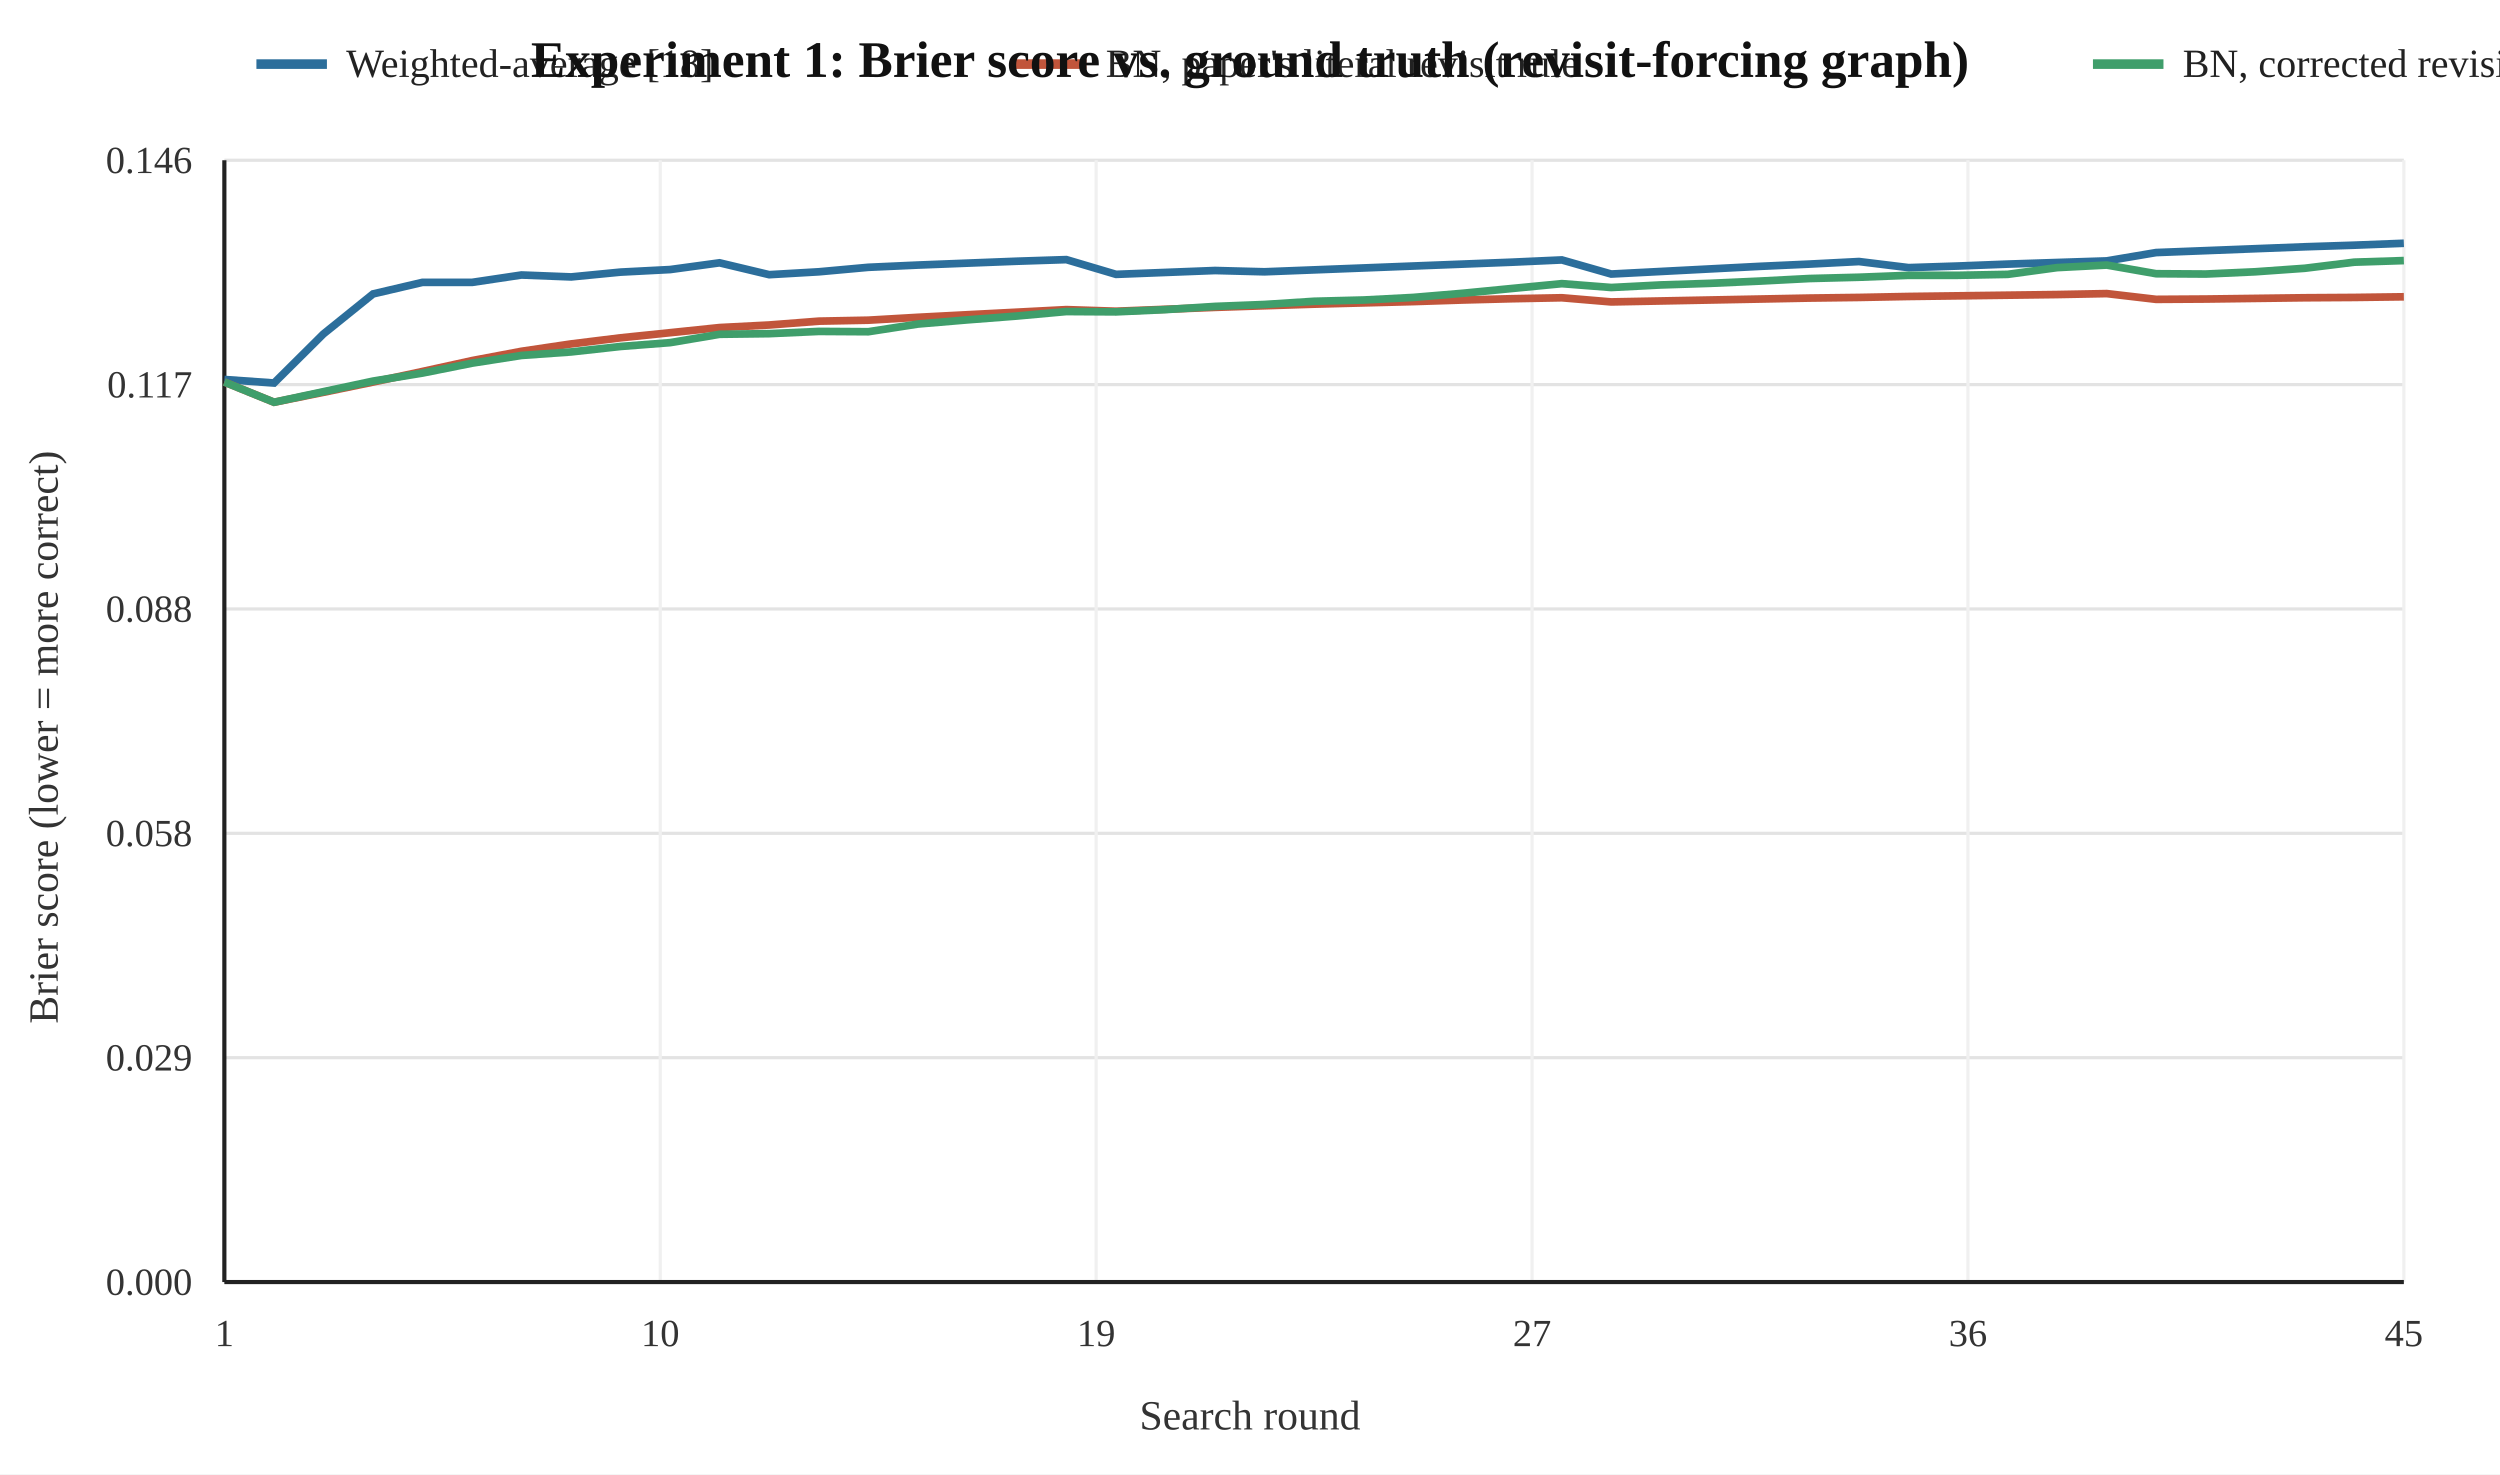
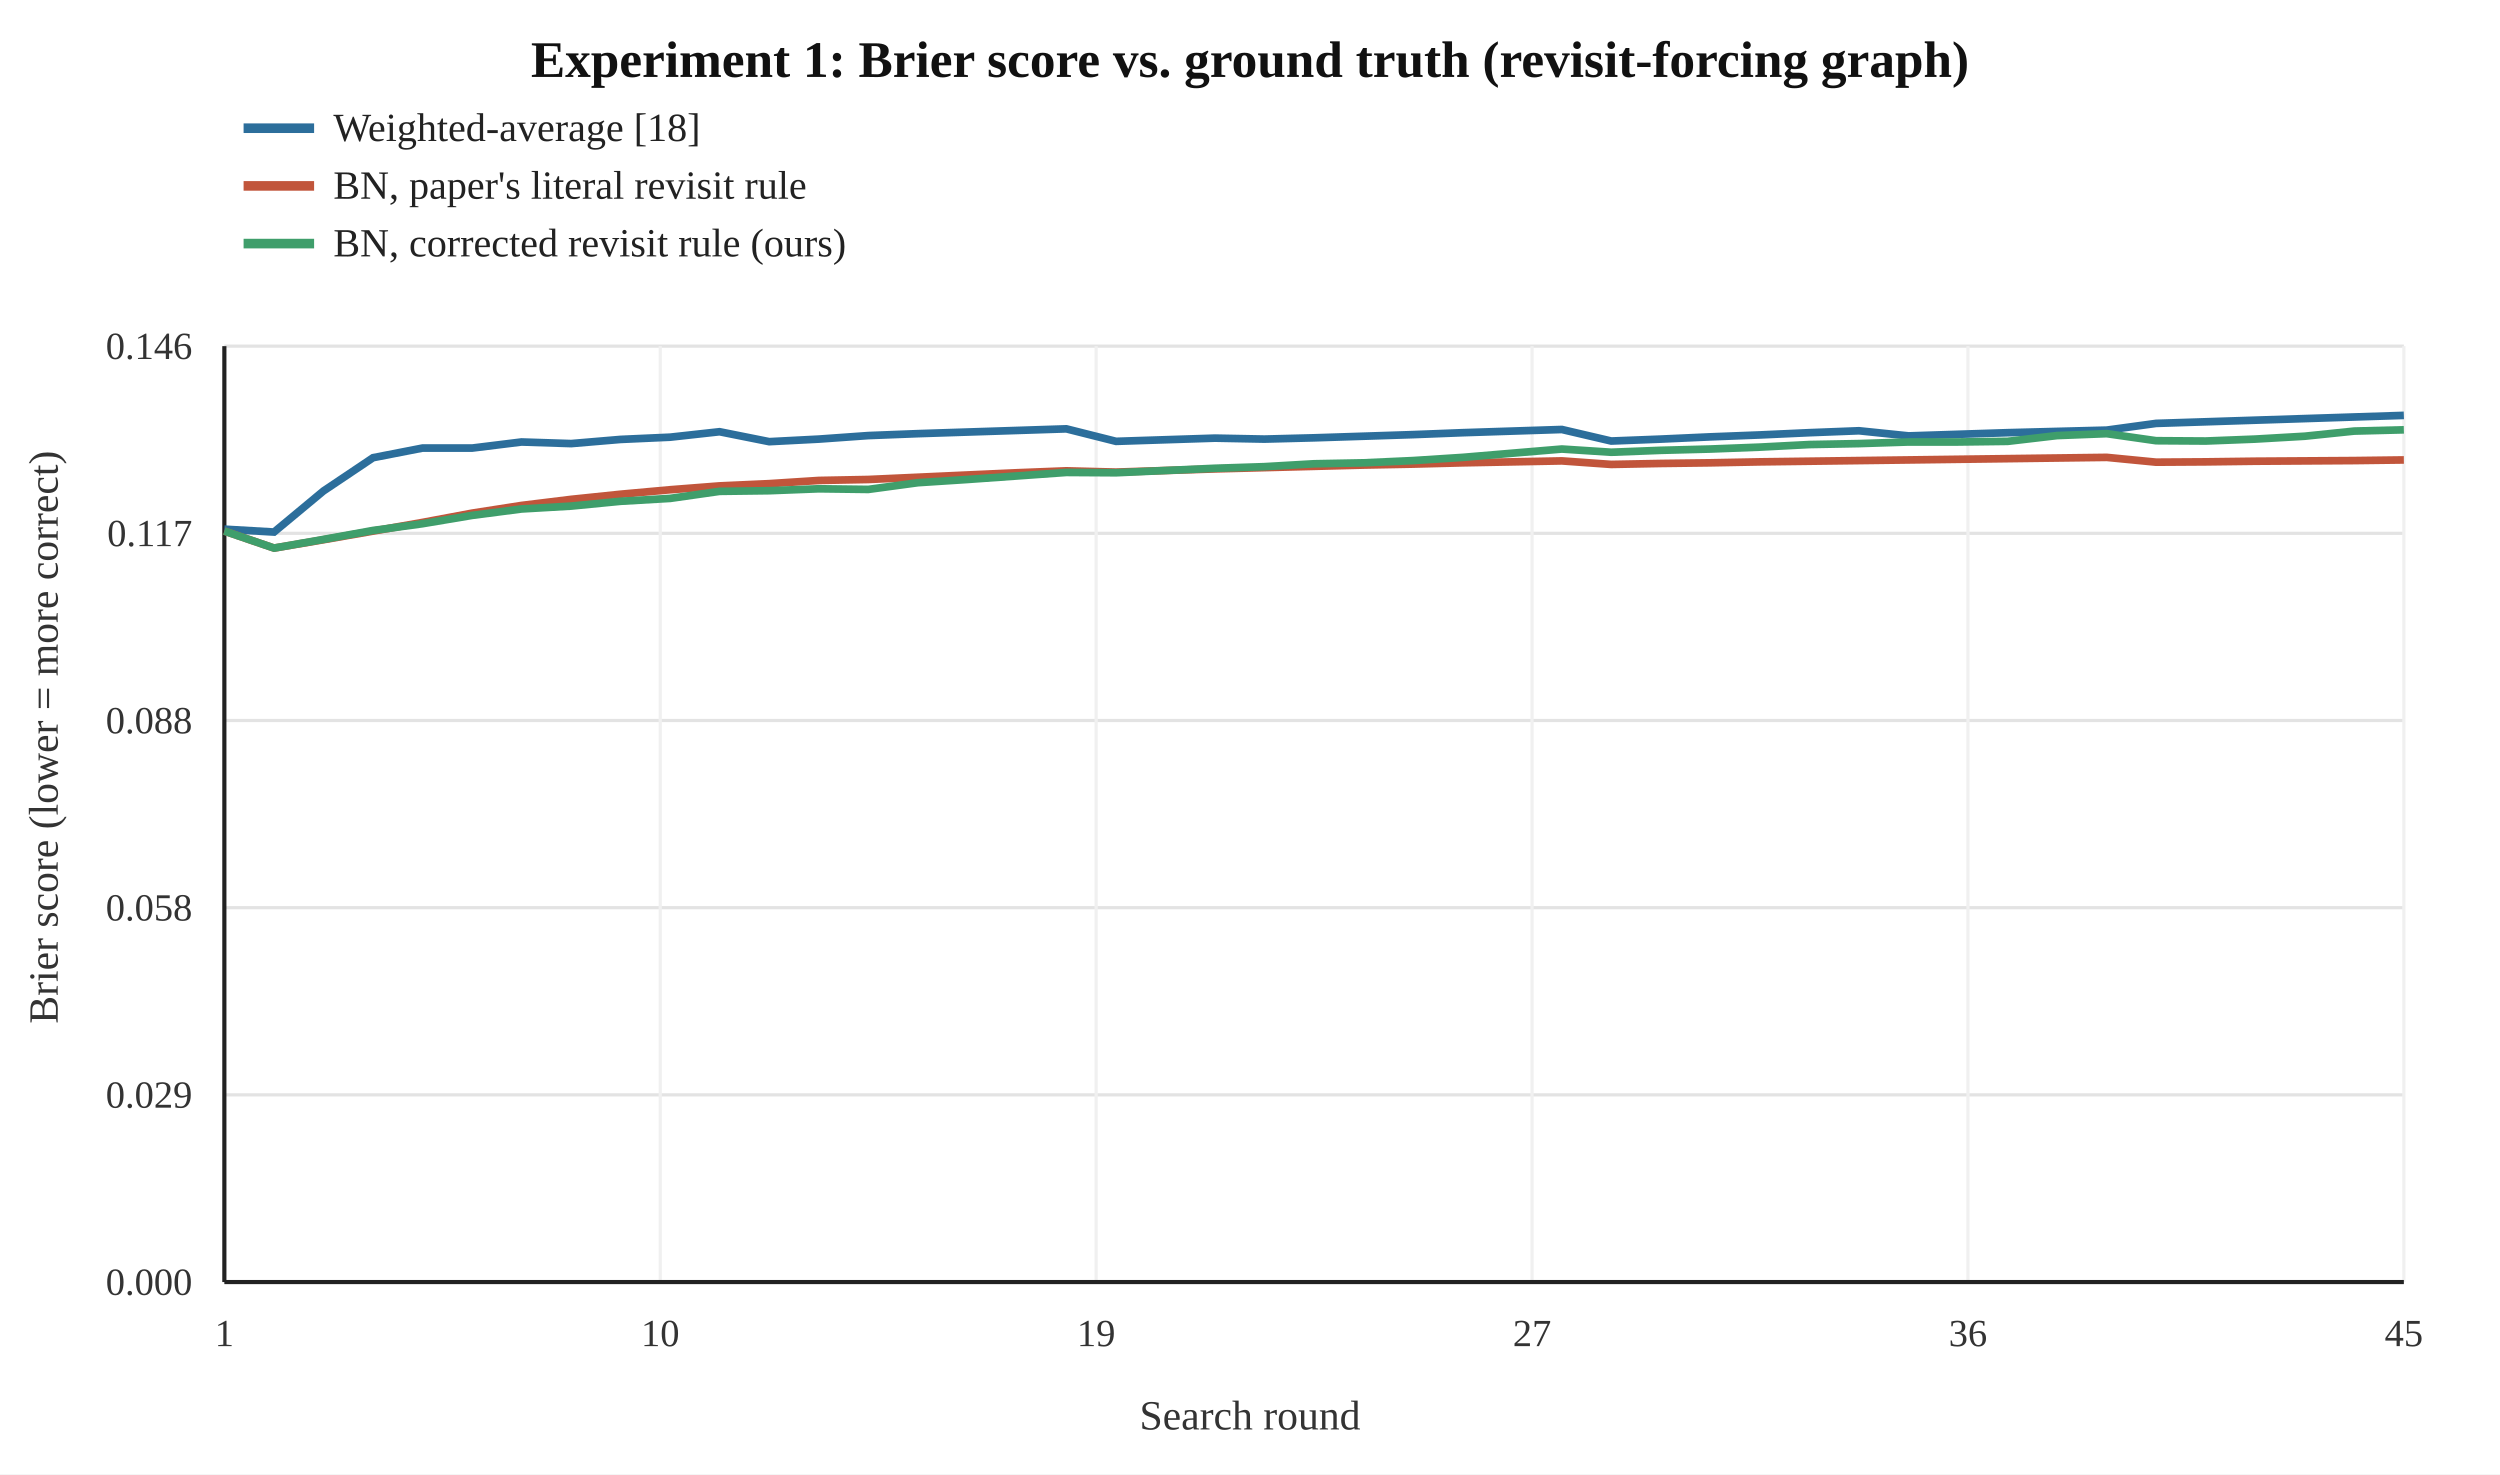
<svg xmlns="http://www.w3.org/2000/svg" width="780" height="460" viewBox="0 0 780 460" font-family="Georgia, 'Times New Roman', serif">
  <rect x="0" y="0" width="780" height="460" fill="#ffffff" />
  <line x1="70" y1="400.0" x2="750" y2="400.0" stroke="#e3e3e3" stroke-width="1" />
  <text x="60" y="404.0" font-size="12" fill="#333" text-anchor="end">0.000</text>
-   <line x1="70" y1="330.0" x2="750" y2="330.0" stroke="#e3e3e3" stroke-width="1" />
-   <text x="60" y="334.0" font-size="12" fill="#333" text-anchor="end">0.029</text>
-   <line x1="70" y1="260.0" x2="750" y2="260.0" stroke="#e3e3e3" stroke-width="1" />
-   <text x="60" y="264.0" font-size="12" fill="#333" text-anchor="end">0.058</text>
-   <line x1="70" y1="190.0" x2="750" y2="190.0" stroke="#e3e3e3" stroke-width="1" />
-   <text x="60" y="194.0" font-size="12" fill="#333" text-anchor="end">0.088</text>
-   <line x1="70" y1="120.0" x2="750" y2="120.0" stroke="#e3e3e3" stroke-width="1" />
-   <text x="60" y="124.0" font-size="12" fill="#333" text-anchor="end">0.117</text>
-   <line x1="70" y1="50.0" x2="750" y2="50.0" stroke="#e3e3e3" stroke-width="1" />
-   <text x="60" y="54.0" font-size="12" fill="#333" text-anchor="end">0.146</text>
-   <line x1="70.0" y1="50" x2="70.0" y2="400" stroke="#f0f0f0" stroke-width="1" />
+   <line x1="70" y1="341.6" x2="750" y2="341.6" stroke="#e3e3e3" stroke-width="1" />
+   <text x="60" y="345.6" font-size="12" fill="#333" text-anchor="end">0.029</text>
+   <line x1="70" y1="283.2" x2="750" y2="283.2" stroke="#e3e3e3" stroke-width="1" />
+   <text x="60" y="287.2" font-size="12" fill="#333" text-anchor="end">0.058</text>
+   <line x1="70" y1="224.8" x2="750" y2="224.8" stroke="#e3e3e3" stroke-width="1" />
+   <text x="60" y="228.8" font-size="12" fill="#333" text-anchor="end">0.088</text>
+   <line x1="70" y1="166.4" x2="750" y2="166.4" stroke="#e3e3e3" stroke-width="1" />
+   <text x="60" y="170.4" font-size="12" fill="#333" text-anchor="end">0.117</text>
+   <line x1="70" y1="108.0" x2="750" y2="108.0" stroke="#e3e3e3" stroke-width="1" />
+   <text x="60" y="112.0" font-size="12" fill="#333" text-anchor="end">0.146</text>
+   <line x1="70.0" y1="108" x2="70.0" y2="400" stroke="#f0f0f0" stroke-width="1" />
  <text x="70.0" y="420" font-size="12" fill="#333" text-anchor="middle">1</text>
-   <line x1="206.0" y1="50" x2="206.0" y2="400" stroke="#f0f0f0" stroke-width="1" />
+   <line x1="206.0" y1="108" x2="206.0" y2="400" stroke="#f0f0f0" stroke-width="1" />
  <text x="206.0" y="420" font-size="12" fill="#333" text-anchor="middle">10</text>
-   <line x1="342.0" y1="50" x2="342.0" y2="400" stroke="#f0f0f0" stroke-width="1" />
+   <line x1="342.0" y1="108" x2="342.0" y2="400" stroke="#f0f0f0" stroke-width="1" />
  <text x="342.0" y="420" font-size="12" fill="#333" text-anchor="middle">19</text>
-   <line x1="478.0" y1="50" x2="478.0" y2="400" stroke="#f0f0f0" stroke-width="1" />
+   <line x1="478.0" y1="108" x2="478.0" y2="400" stroke="#f0f0f0" stroke-width="1" />
  <text x="478.0" y="420" font-size="12" fill="#333" text-anchor="middle">27</text>
-   <line x1="614.0" y1="50" x2="614.0" y2="400" stroke="#f0f0f0" stroke-width="1" />
+   <line x1="614.0" y1="108" x2="614.0" y2="400" stroke="#f0f0f0" stroke-width="1" />
  <text x="614.0" y="420" font-size="12" fill="#333" text-anchor="middle">36</text>
-   <line x1="750.0" y1="50" x2="750.0" y2="400" stroke="#f0f0f0" stroke-width="1" />
+   <line x1="750.0" y1="108" x2="750.0" y2="400" stroke="#f0f0f0" stroke-width="1" />
  <text x="750.0" y="420" font-size="12" fill="#333" text-anchor="middle">45</text>
-   <line x1="70" y1="50" x2="70" y2="400" stroke="#222" stroke-width="1.3" />
+   <line x1="70" y1="108" x2="70" y2="400" stroke="#222" stroke-width="1.3" />
  <line x1="70" y1="400" x2="750" y2="400" stroke="#222" stroke-width="1.3" />
-   <polyline points="70.0,118.4 85.5,119.5 100.9,104.2 116.4,91.7 131.8,88.1 147.3,88.1 162.7,85.8 178.2,86.4 193.6,84.9 209.1,84.1 224.5,82.0 240.0,85.7 255.5,84.8 270.9,83.4 286.4,82.7 301.8,82.1 317.3,81.5 332.7,81.0 348.2,85.6 363.6,85.0 379.1,84.4 394.5,84.8 410.0,84.2 425.5,83.6 440.9,83.0 456.4,82.4 471.8,81.8 487.3,81.1 502.7,85.5 518.2,84.7 533.6,83.9 549.1,83.1 564.5,82.4 580.0,81.6 595.5,83.5 610.9,83.0 626.4,82.4 641.8,81.9 657.3,81.4 672.7,78.8 688.2,78.2 703.6,77.6 719.1,77.0 734.5,76.5 750.0,75.9" fill="none" stroke="#2C6E9B" stroke-width="2.4" />
-   <polyline points="70.0,119.2 85.5,125.5 100.9,122.4 116.4,119.2 131.8,115.9 147.3,112.5 162.7,109.6 178.2,107.3 193.6,105.4 209.1,103.8 224.5,102.2 240.0,101.4 255.5,100.2 270.9,99.9 286.4,99.0 301.8,98.2 317.3,97.4 332.7,96.6 348.2,97.1 363.6,96.5 379.1,95.9 394.5,95.4 410.0,94.9 425.5,94.5 440.9,94.1 456.4,93.6 471.8,93.2 487.3,92.9 502.7,94.2 518.2,93.9 533.6,93.6 549.1,93.3 564.5,93.0 580.0,92.8 595.5,92.5 610.9,92.3 626.4,92.1 641.8,91.9 657.3,91.6 672.7,93.4 688.2,93.3 703.6,93.1 719.1,92.9 734.5,92.8 750.0,92.6" fill="none" stroke="#C1553B" stroke-width="2.4" />
-   <polyline points="70.0,119.2 85.5,125.5 100.9,122.2 116.4,118.9 131.8,116.4 147.3,113.3 162.7,110.9 178.2,109.8 193.6,108.1 209.1,106.9 224.5,104.3 240.0,104.1 255.5,103.4 270.9,103.5 286.4,101.1 301.8,99.8 317.3,98.6 332.7,97.2 348.2,97.3 363.6,96.6 379.1,95.6 394.5,95.0 410.0,94.0 425.5,93.6 440.9,92.8 456.4,91.5 471.8,90.0 487.3,88.5 502.7,89.7 518.2,88.9 533.6,88.4 549.1,87.7 564.5,86.9 580.0,86.5 595.5,85.9 610.9,85.9 626.4,85.6 641.8,83.5 657.3,82.7 672.7,85.4 688.2,85.5 703.6,84.8 719.1,83.7 734.5,81.8 750.0,81.3" fill="none" stroke="#3F9E6B" stroke-width="2.4" />
-   <line x1="80" y1="20" x2="102" y2="20" stroke="#2C6E9B" stroke-width="3" />
-   <text x="108" y="24" font-size="12.5" fill="#222">Weighted-average [18]</text>
-   <line x1="317" y1="20" x2="339" y2="20" stroke="#C1553B" stroke-width="3" />
-   <text x="345" y="24" font-size="12.5" fill="#222">BN, paper's literal revisit rule</text>
-   <line x1="653" y1="20" x2="675" y2="20" stroke="#3F9E6B" stroke-width="3" />
-   <text x="681" y="24" font-size="12.5" fill="#222">BN, corrected revisit rule (ours)</text>
+   <polyline points="70.0,165.1 85.5,166.0 100.9,153.2 116.4,142.8 131.8,139.8 147.3,139.8 162.7,137.9 178.2,138.4 193.6,137.1 209.1,136.4 224.5,134.7 240.0,137.8 255.5,137.0 270.9,135.9 286.4,135.3 301.8,134.8 317.3,134.3 332.7,133.8 348.2,137.7 363.6,137.2 379.1,136.7 394.5,137.0 410.0,136.6 425.5,136.1 440.9,135.6 456.4,135.0 471.8,134.5 487.3,134.0 502.7,137.6 518.2,137.0 533.6,136.3 549.1,135.7 564.5,135.0 580.0,134.4 595.5,136.0 610.9,135.5 626.4,135.0 641.8,134.6 657.3,134.2 672.7,132.1 688.2,131.6 703.6,131.1 719.1,130.6 734.5,130.1 750.0,129.6" fill="none" stroke="#2C6E9B" stroke-width="2.4" />
+   <polyline points="70.0,165.7 85.5,171.0 100.9,168.4 116.4,165.7 131.8,163.0 147.3,160.1 162.7,157.7 178.2,155.8 193.6,154.2 209.1,152.8 224.5,151.6 240.0,150.9 255.5,149.9 270.9,149.6 286.4,148.9 301.8,148.2 317.3,147.5 332.7,146.9 348.2,147.3 363.6,146.8 379.1,146.3 394.5,145.9 410.0,145.5 425.5,145.1 440.9,144.8 456.4,144.4 471.8,144.1 487.3,143.8 502.7,144.9 518.2,144.6 533.6,144.4 549.1,144.1 564.5,143.9 580.0,143.7 595.5,143.5 610.9,143.3 626.4,143.1 641.8,142.9 657.3,142.7 672.7,144.2 688.2,144.1 703.6,143.9 719.1,143.8 734.5,143.7 750.0,143.5" fill="none" stroke="#C1553B" stroke-width="2.4" />
+   <polyline points="70.0,165.7 85.5,171.0 100.9,168.3 116.4,165.5 131.8,163.4 147.3,160.8 162.7,158.8 178.2,157.9 193.6,156.4 209.1,155.5 224.5,153.3 240.0,153.1 255.5,152.5 270.9,152.7 286.4,150.6 301.8,149.6 317.3,148.5 332.7,147.4 348.2,147.5 363.6,146.8 379.1,146.1 394.5,145.6 410.0,144.7 425.5,144.4 440.9,143.7 456.4,142.7 471.8,141.4 487.3,140.1 502.7,141.1 518.2,140.5 533.6,140.1 549.1,139.5 564.5,138.7 580.0,138.4 595.5,137.9 610.9,137.9 626.4,137.7 641.8,135.9 657.3,135.3 672.7,137.5 688.2,137.6 703.6,137.0 719.1,136.1 734.5,134.5 750.0,134.1" fill="none" stroke="#3F9E6B" stroke-width="2.4" />
+   <line x1="76" y1="40" x2="98" y2="40" stroke="#2C6E9B" stroke-width="3" />
+   <text x="104" y="44" font-size="12.5" fill="#222">Weighted-average [18]</text>
+   <line x1="76" y1="58" x2="98" y2="58" stroke="#C1553B" stroke-width="3" />
+   <text x="104" y="62" font-size="12.5" fill="#222">BN, paper's literal revisit rule</text>
+   <line x1="76" y1="76" x2="98" y2="76" stroke="#3F9E6B" stroke-width="3" />
+   <text x="104" y="80" font-size="12.5" fill="#222">BN, corrected revisit rule (ours)</text>
  <text x="390.0" y="24" font-size="16" fill="#111" text-anchor="middle" font-weight="bold">Experiment 1: Brier score vs. ground truth (revisit-forcing graph)</text>
  <text x="390.0" y="446" font-size="13" fill="#333" text-anchor="middle">Search round</text>
  <text x="18" y="230.0" font-size="13" fill="#333" text-anchor="middle" transform="rotate(-90 18 230.0)">Brier score (lower = more correct)</text>
</svg>
